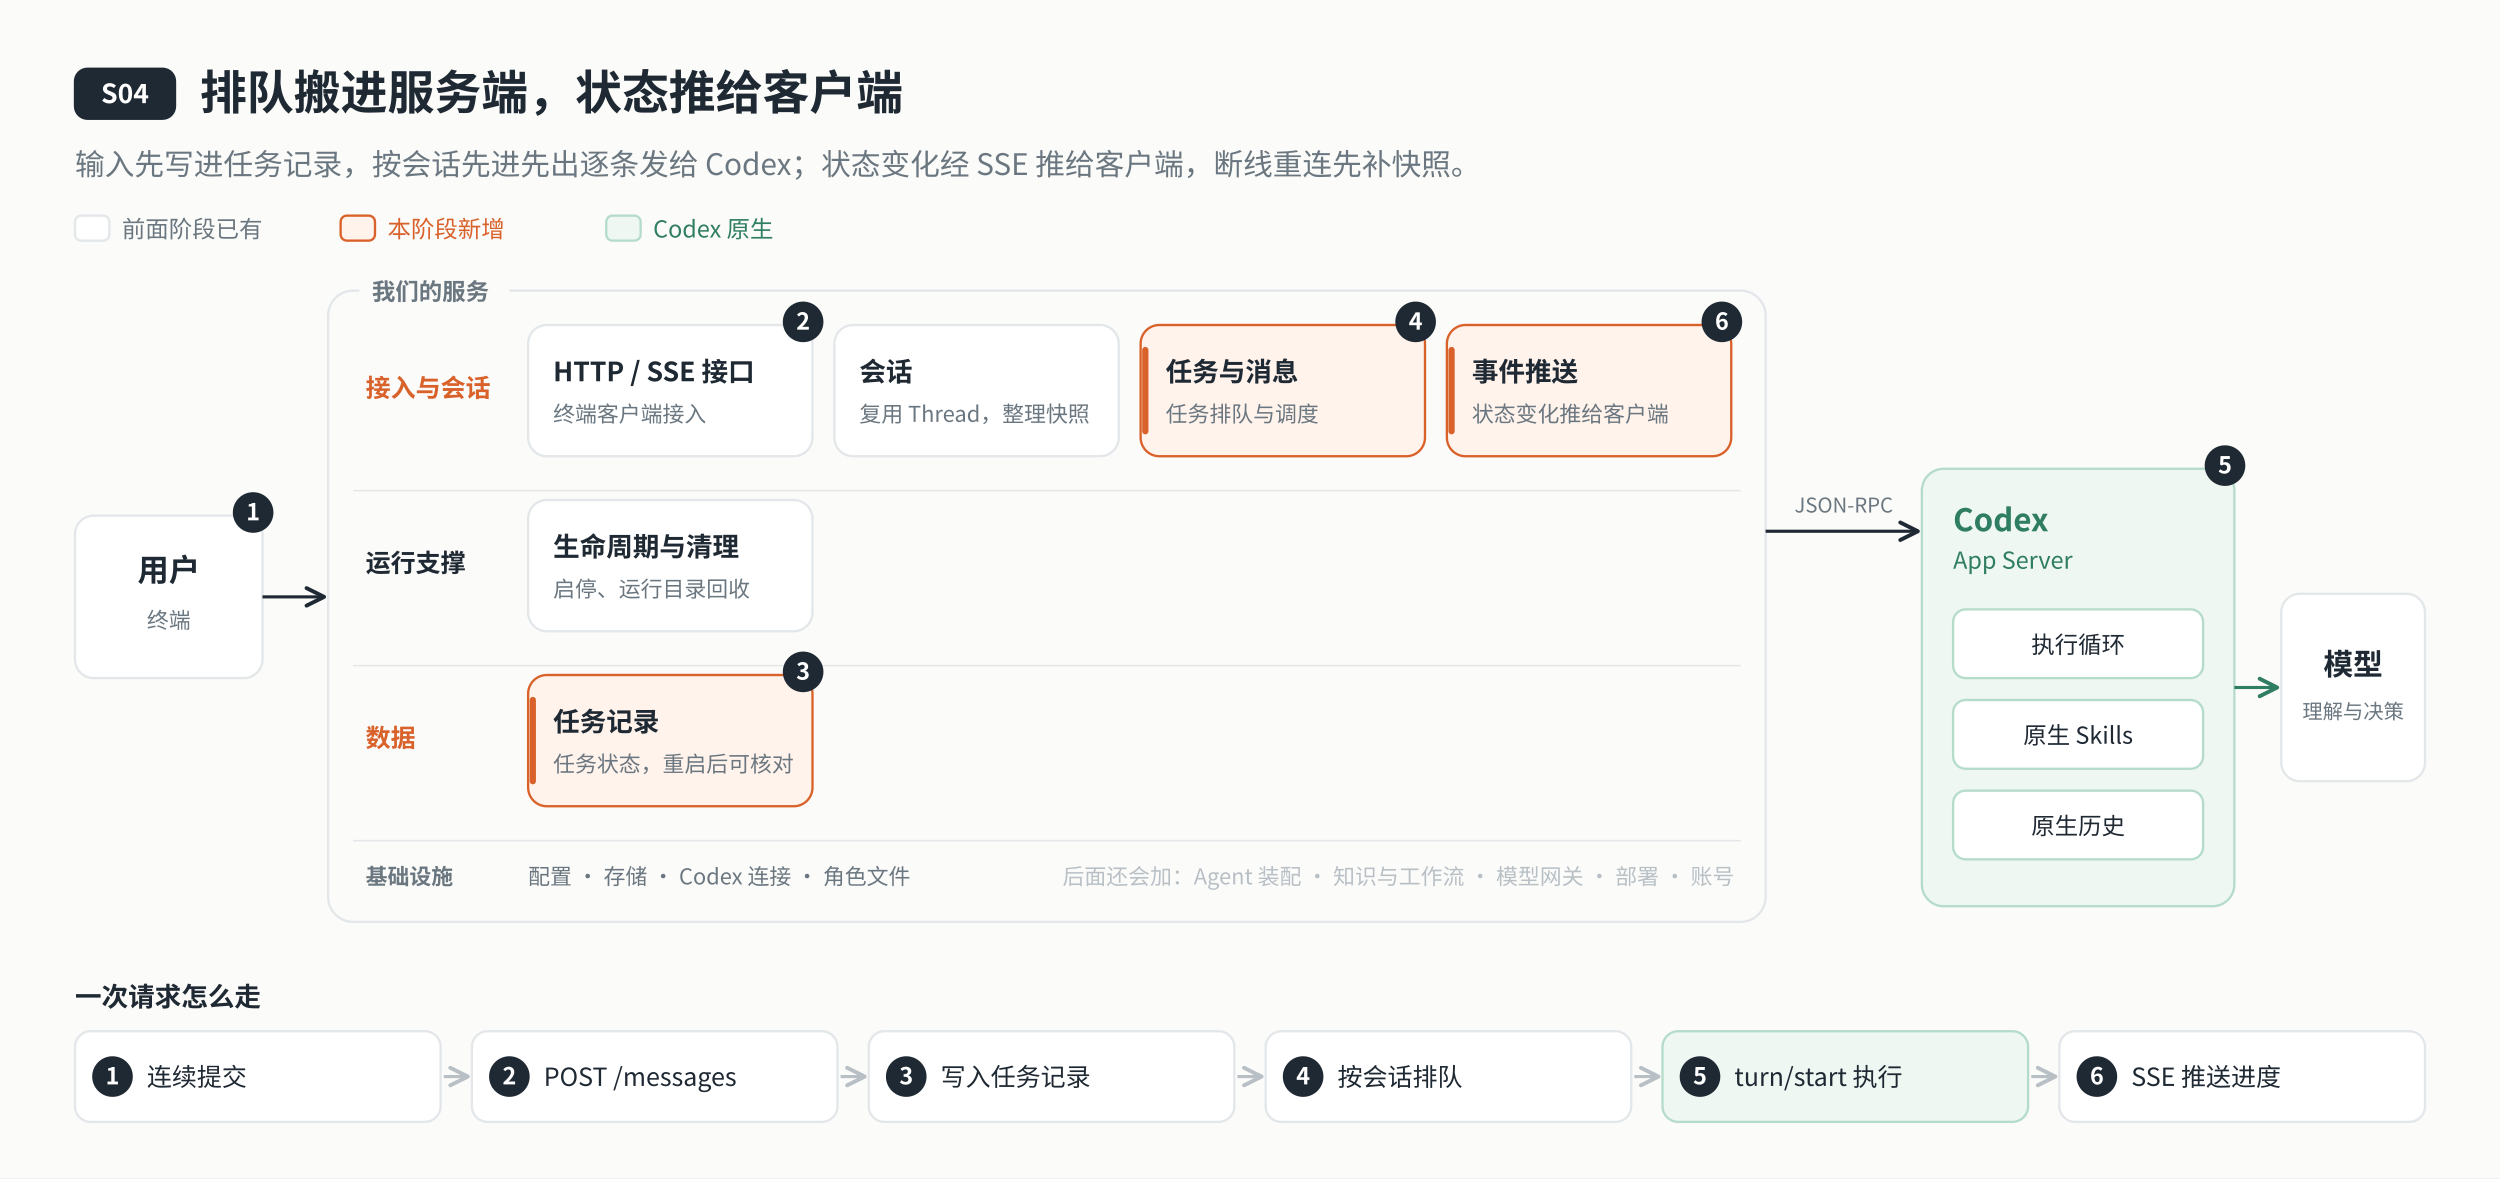
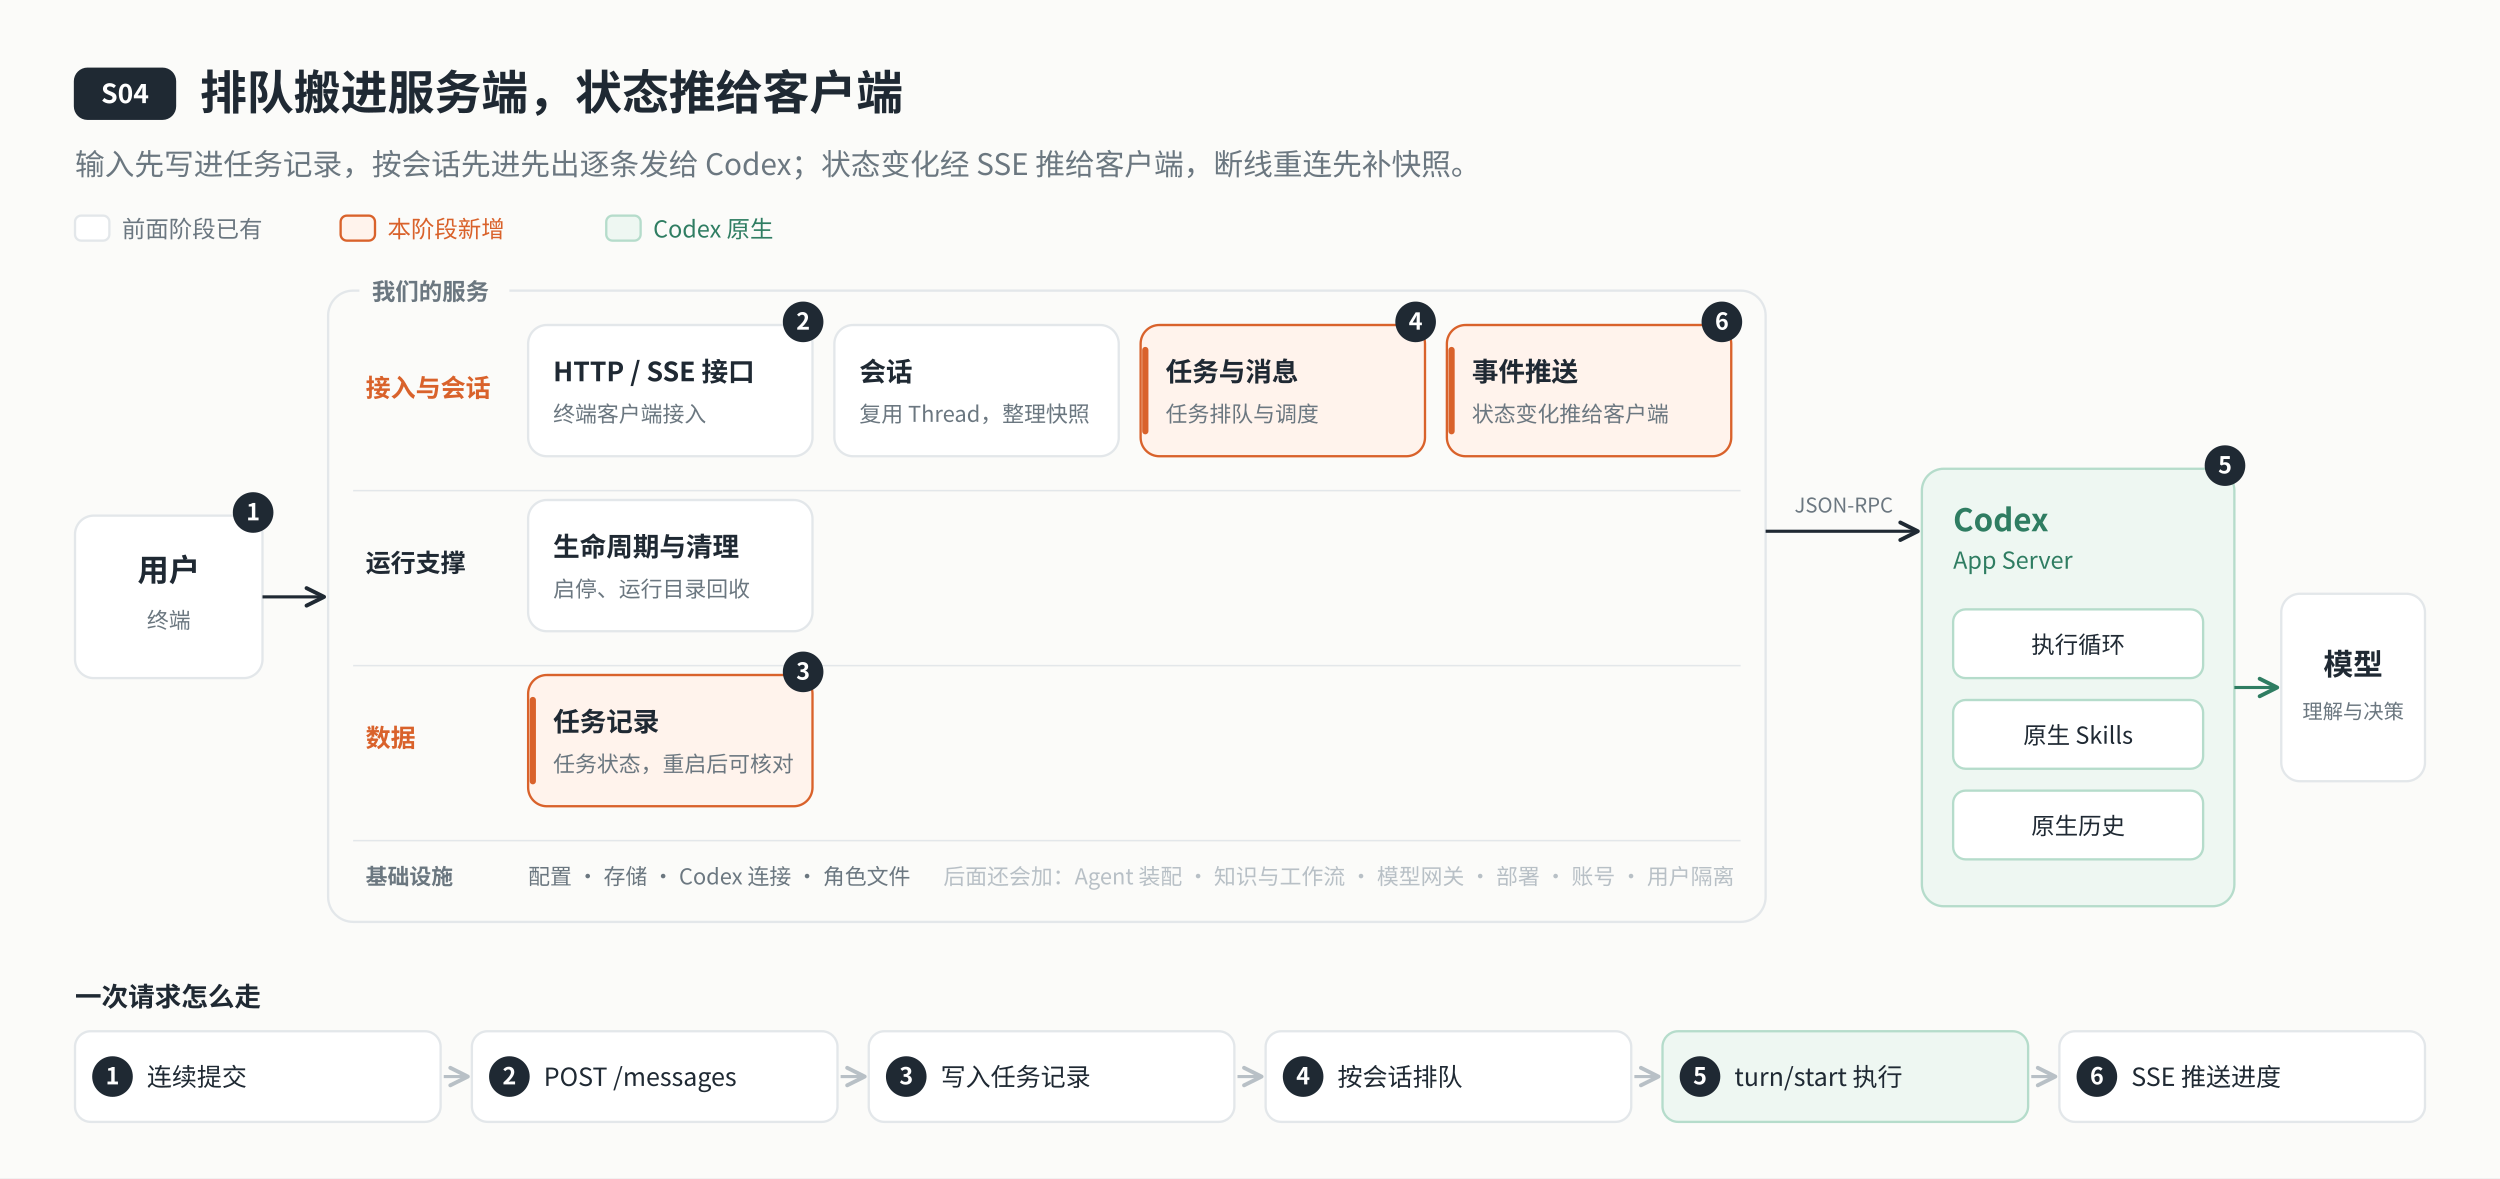
<svg xmlns="http://www.w3.org/2000/svg" width="1600" height="754" viewBox="0 0 1600 754" role="img" aria-labelledby="title desc">
  <defs>
    <marker id="mB8C0C6" viewBox="0 0 10 10" refX="8" refY="5" markerWidth="7" markerHeight="7" orient="auto-start-reverse">
      <path d="M1 1 L9 5 L1 9" fill="none" stroke="#B8C0C6" stroke-width="1.8" stroke-linecap="round" stroke-linejoin="round" />
    </marker>
    <marker id="m1F2933" viewBox="0 0 10 10" refX="8" refY="5" markerWidth="7" markerHeight="7" orient="auto-start-reverse">
      <path d="M1 1 L9 5 L1 9" fill="none" stroke="#1F2933" stroke-width="1.8" stroke-linecap="round" stroke-linejoin="round" />
    </marker>
    <marker id="m2F7D62" viewBox="0 0 10 10" refX="8" refY="5" markerWidth="7" markerHeight="7" orient="auto-start-reverse">
      <path d="M1 1 L9 5 L1 9" fill="none" stroke="#2F7D62" stroke-width="1.8" stroke-linecap="round" stroke-linejoin="round" />
    </marker>
  </defs>
  <g font-family="PingFang SC, Microsoft YaHei, Noto Sans CJK SC, sans-serif">
    <rect x="0" y="0" width="1600" height="754" fill="#FBFBF9" />
    <rect x="48" y="44" width="64" height="32" rx="8" fill="#1F2933" stroke="#1F2933" stroke-width="1.5" />
    <text x="80" y="66" font-size="17" fill="#fff" font-weight="700" text-anchor="middle">S04</text>
    <text x="128" y="70" font-size="30" fill="#1F2933" font-weight="700" text-anchor="start">排队搬进服务端，状态推给客户端</text>
    <text x="48" y="112" font-size="19" fill="#6B7780" font-weight="400" text-anchor="start">输入先写进任务记录，按会话先进先出逐条发给 Codex；状态变化经 SSE 推给客户端，断线重连先补快照。</text>
    <rect x="48" y="138" width="22" height="16" rx="4" fill="#FFFFFF" stroke="#E3E7EA" stroke-width="1.5" />
    <text x="78" y="152" font-size="15" fill="#6B7780" font-weight="400" text-anchor="start">前面阶段已有</text>
    <rect x="218" y="138" width="22" height="16" rx="4" fill="#FFF3EC" stroke="#D9622B" stroke-width="1.5" />
    <text x="248" y="152" font-size="15" fill="#D9622B" font-weight="400" text-anchor="start">本阶段新增</text>
    <rect x="388" y="138" width="22" height="16" rx="4" fill="#EEF7F2" stroke="#B5DCCB" stroke-width="1.5" />
    <text x="418" y="152" font-size="15" fill="#2F7D62" font-weight="400" text-anchor="start">Codex 原生</text>
    <rect x="48" y="330" width="120" height="104" rx="12" fill="#FFFFFF" stroke="#E3E7EA" stroke-width="1.5" />
    <text x="108" y="372" font-size="20" fill="#1F2933" font-weight="600" text-anchor="middle">用户</text>
    <text x="108" y="402" font-size="14" fill="#6B7780" font-weight="400" text-anchor="middle">终端</text>
    <rect x="210" y="186" width="920" height="404" rx="16" fill="none" stroke="#E3E7EA" stroke-width="1.5" />
    <rect x="230" y="175" width="96" height="22" fill="#FBFBF9" />
    <text x="238" y="192" font-size="15" fill="#6B7780" font-weight="600" text-anchor="start">我们的服务</text>
    <text x="234" y="254" font-size="16" fill="#D9622B" font-weight="600" text-anchor="start">接入与会话</text>
    <rect x="338" y="208" width="182" height="84" rx="12" fill="#FFFFFF" stroke="#E3E7EA" stroke-width="1.5" />
    <text x="354" y="244" font-size="17" fill="#1F2933" font-weight="600" text-anchor="start">HTTP / SSE 接口</text>
    <text x="354" y="270" font-size="14" fill="#6B7780" font-weight="400" text-anchor="start">终端客户端接入</text>
    <rect x="534" y="208" width="182" height="84" rx="12" fill="#FFFFFF" stroke="#E3E7EA" stroke-width="1.5" />
    <text x="550" y="244" font-size="17" fill="#1F2933" font-weight="600" text-anchor="start">会话</text>
    <text x="550" y="270" font-size="14" fill="#6B7780" font-weight="400" text-anchor="start">复用 Thread，整理快照</text>
    <rect x="730" y="208" width="182" height="84" rx="12" fill="#FFF3EC" stroke="#D9622B" stroke-width="1.5" />
    <rect x="731" y="222" width="4" height="56" rx="2" fill="#D9622B" />
    <text x="746" y="244" font-size="17" fill="#1F2933" font-weight="600" text-anchor="start">任务与消息</text>
    <text x="746" y="270" font-size="14" fill="#6B7780" font-weight="400" text-anchor="start">任务排队与调度</text>
    <rect x="926" y="208" width="182" height="84" rx="12" fill="#FFF3EC" stroke="#D9622B" stroke-width="1.5" />
    <rect x="927" y="222" width="4" height="56" rx="2" fill="#D9622B" />
    <text x="942" y="244" font-size="17" fill="#1F2933" font-weight="600" text-anchor="start">事件推送</text>
    <text x="942" y="270" font-size="14" fill="#6B7780" font-weight="400" text-anchor="start">状态变化推给客户端</text>
    <text x="234" y="366" font-size="16" fill="#1F2933" font-weight="600" text-anchor="start">运行支撑</text>
    <line x1="226" y1="314" x2="1114" y2="314" stroke="#E3E7EA" stroke-width="1" />
    <rect x="338" y="320" width="182" height="84" rx="12" fill="#FFFFFF" stroke="#E3E7EA" stroke-width="1.5" />
    <text x="354" y="356" font-size="17" fill="#1F2933" font-weight="600" text-anchor="start">生命周期与清理</text>
    <text x="354" y="382" font-size="14" fill="#6B7780" font-weight="400" text-anchor="start">启停、运行目录回收</text>
    <text x="234" y="478" font-size="16" fill="#D9622B" font-weight="600" text-anchor="start">数据</text>
    <line x1="226" y1="426" x2="1114" y2="426" stroke="#E3E7EA" stroke-width="1" />
    <rect x="338" y="432" width="182" height="84" rx="12" fill="#FFF3EC" stroke="#D9622B" stroke-width="1.5" />
    <rect x="339" y="446" width="4" height="56" rx="2" fill="#D9622B" />
    <text x="354" y="468" font-size="17" fill="#1F2933" font-weight="600" text-anchor="start">任务记录</text>
    <text x="354" y="494" font-size="14" fill="#6B7780" font-weight="400" text-anchor="start">任务状态，重启后可核对</text>
    <line x1="226" y1="538" x2="1114" y2="538" stroke="#E3E7EA" stroke-width="1" />
    <text x="234" y="566" font-size="14" fill="#6B7780" font-weight="600" text-anchor="start">基础设施</text>
    <text x="338" y="566" font-size="14" fill="#6B7780" font-weight="400" text-anchor="start">配置 · 存储 · Codex 连接 · 角色文件</text>
-     <text x="1110" y="566" font-size="14" fill="#B8C0C6" font-weight="400" text-anchor="end">后面还会加：Agent 装配 · 知识与工作流 · 模型网关 · 部署 · 账号</text>
+     <text x="1110" y="566" font-size="14" fill="#B8C0C6" font-weight="400" text-anchor="end">后面还会加：Agent 装配 · 知识与工作流 · 模型网关 · 部署 · 账号 · 用户隔离</text>
    <rect x="1230" y="300" width="200" height="280" rx="14" fill="#EEF7F2" stroke="#B5DCCB" stroke-width="1.5" />
    <text x="1250" y="340" font-size="20" fill="#2F7D62" font-weight="700" text-anchor="start">Codex</text>
    <text x="1250" y="364" font-size="15" fill="#2F7D62" font-weight="400" text-anchor="start">App Server</text>
    <rect x="1250" y="390" width="160" height="44" rx="8" fill="#FFFFFF" stroke="#B5DCCB" stroke-width="1.5" />
    <text x="1330" y="418" font-size="15" fill="#1F2933" font-weight="500" text-anchor="middle">执行循环</text>
    <rect x="1250" y="448" width="160" height="44" rx="8" fill="#FFFFFF" stroke="#B5DCCB" stroke-width="1.5" />
    <text x="1330" y="476" font-size="15" fill="#1F2933" font-weight="500" text-anchor="middle">原生 Skills</text>
    <rect x="1250" y="506" width="160" height="44" rx="8" fill="#FFFFFF" stroke="#B5DCCB" stroke-width="1.5" />
    <text x="1330" y="534" font-size="15" fill="#1F2933" font-weight="500" text-anchor="middle">原生历史</text>
    <rect x="1460" y="380" width="92" height="120" rx="12" fill="#FFFFFF" stroke="#E3E7EA" stroke-width="1.5" />
    <text x="1506" y="432" font-size="19" fill="#1F2933" font-weight="600" text-anchor="middle">模型</text>
    <text x="1506" y="460" font-size="13" fill="#6B7780" font-weight="400" text-anchor="middle">理解与决策</text>
    <path d="M168,382 L206,382" fill="none" stroke="#1F2933" stroke-width="2" marker-end="url(#m1F2933)" />
    <path d="M1130,340 L1226,340" fill="none" stroke="#1F2933" stroke-width="2" marker-end="url(#m1F2933)" />
    <text x="1180" y="328" font-size="13" fill="#6B7780" font-weight="500" text-anchor="middle">JSON-RPC</text>
    <path d="M1430,440 L1456,440" fill="none" stroke="#2F7D62" stroke-width="2" marker-end="url(#m2F7D62)" />
    <circle cx="162" cy="328" r="13" fill="#1F2933" />
    <text x="162" y="333" font-size="15" fill="#fff" font-weight="700" text-anchor="middle">1</text>
    <circle cx="514" cy="206" r="13" fill="#1F2933" />
    <text x="514" y="211" font-size="15" fill="#fff" font-weight="700" text-anchor="middle">2</text>
    <circle cx="514" cy="430" r="13" fill="#1F2933" />
    <text x="514" y="435" font-size="15" fill="#fff" font-weight="700" text-anchor="middle">3</text>
    <circle cx="906" cy="206" r="13" fill="#1F2933" />
    <text x="906" y="211" font-size="15" fill="#fff" font-weight="700" text-anchor="middle">4</text>
    <circle cx="1424" cy="298" r="13" fill="#1F2933" />
    <text x="1424" y="303" font-size="15" fill="#fff" font-weight="700" text-anchor="middle">5</text>
    <circle cx="1102" cy="206" r="13" fill="#1F2933" />
    <text x="1102" y="211" font-size="15" fill="#fff" font-weight="700" text-anchor="middle">6</text>
    <text x="48" y="644" font-size="17" fill="#1F2933" font-weight="700" text-anchor="start">一次请求怎么走</text>
    <rect x="48" y="660" width="234" height="58" rx="10" fill="#FFFFFF" stroke="#E3E7EA" stroke-width="1.5" />
    <circle cx="72" cy="689" r="13" fill="#1F2933" />
    <text x="72" y="694" font-size="15" fill="#fff" font-weight="700" text-anchor="middle">1</text>
    <text x="94" y="695" font-size="16" fill="#1F2933" font-weight="500" text-anchor="start">连续提交</text>
    <path d="M284,689 L298,689" fill="none" stroke="#B8C0C6" stroke-width="2" marker-end="url(#mB8C0C6)" />
    <rect x="302" y="660" width="234" height="58" rx="10" fill="#FFFFFF" stroke="#E3E7EA" stroke-width="1.5" />
    <circle cx="326" cy="689" r="13" fill="#1F2933" />
    <text x="326" y="694" font-size="15" fill="#fff" font-weight="700" text-anchor="middle">2</text>
    <text x="348" y="695" font-size="16" fill="#1F2933" font-weight="500" text-anchor="start">POST /messages</text>
    <path d="M538,689 L552,689" fill="none" stroke="#B8C0C6" stroke-width="2" marker-end="url(#mB8C0C6)" />
    <rect x="556" y="660" width="234" height="58" rx="10" fill="#FFFFFF" stroke="#E3E7EA" stroke-width="1.5" />
    <circle cx="580" cy="689" r="13" fill="#1F2933" />
    <text x="580" y="694" font-size="15" fill="#fff" font-weight="700" text-anchor="middle">3</text>
    <text x="602" y="695" font-size="16" fill="#1F2933" font-weight="500" text-anchor="start">写入任务记录</text>
    <path d="M792,689 L806,689" fill="none" stroke="#B8C0C6" stroke-width="2" marker-end="url(#mB8C0C6)" />
    <rect x="810" y="660" width="234" height="58" rx="10" fill="#FFFFFF" stroke="#E3E7EA" stroke-width="1.5" />
    <circle cx="834" cy="689" r="13" fill="#1F2933" />
    <text x="834" y="694" font-size="15" fill="#fff" font-weight="700" text-anchor="middle">4</text>
    <text x="856" y="695" font-size="16" fill="#1F2933" font-weight="500" text-anchor="start">按会话排队</text>
    <path d="M1046,689 L1060,689" fill="none" stroke="#B8C0C6" stroke-width="2" marker-end="url(#mB8C0C6)" />
    <rect x="1064" y="660" width="234" height="58" rx="10" fill="#EEF7F2" stroke="#B5DCCB" stroke-width="1.5" />
    <circle cx="1088" cy="689" r="13" fill="#1F2933" />
    <text x="1088" y="694" font-size="15" fill="#fff" font-weight="700" text-anchor="middle">5</text>
    <text x="1110" y="695" font-size="16" fill="#1F2933" font-weight="500" text-anchor="start">turn/start 执行</text>
    <path d="M1300,689 L1314,689" fill="none" stroke="#B8C0C6" stroke-width="2" marker-end="url(#mB8C0C6)" />
    <rect x="1318" y="660" width="234" height="58" rx="10" fill="#FFFFFF" stroke="#E3E7EA" stroke-width="1.5" />
    <circle cx="1342" cy="689" r="13" fill="#1F2933" />
    <text x="1342" y="694" font-size="15" fill="#fff" font-weight="700" text-anchor="middle">6</text>
    <text x="1364" y="695" font-size="16" fill="#1F2933" font-weight="500" text-anchor="start">SSE 推送进度</text>
  </g>
</svg>
